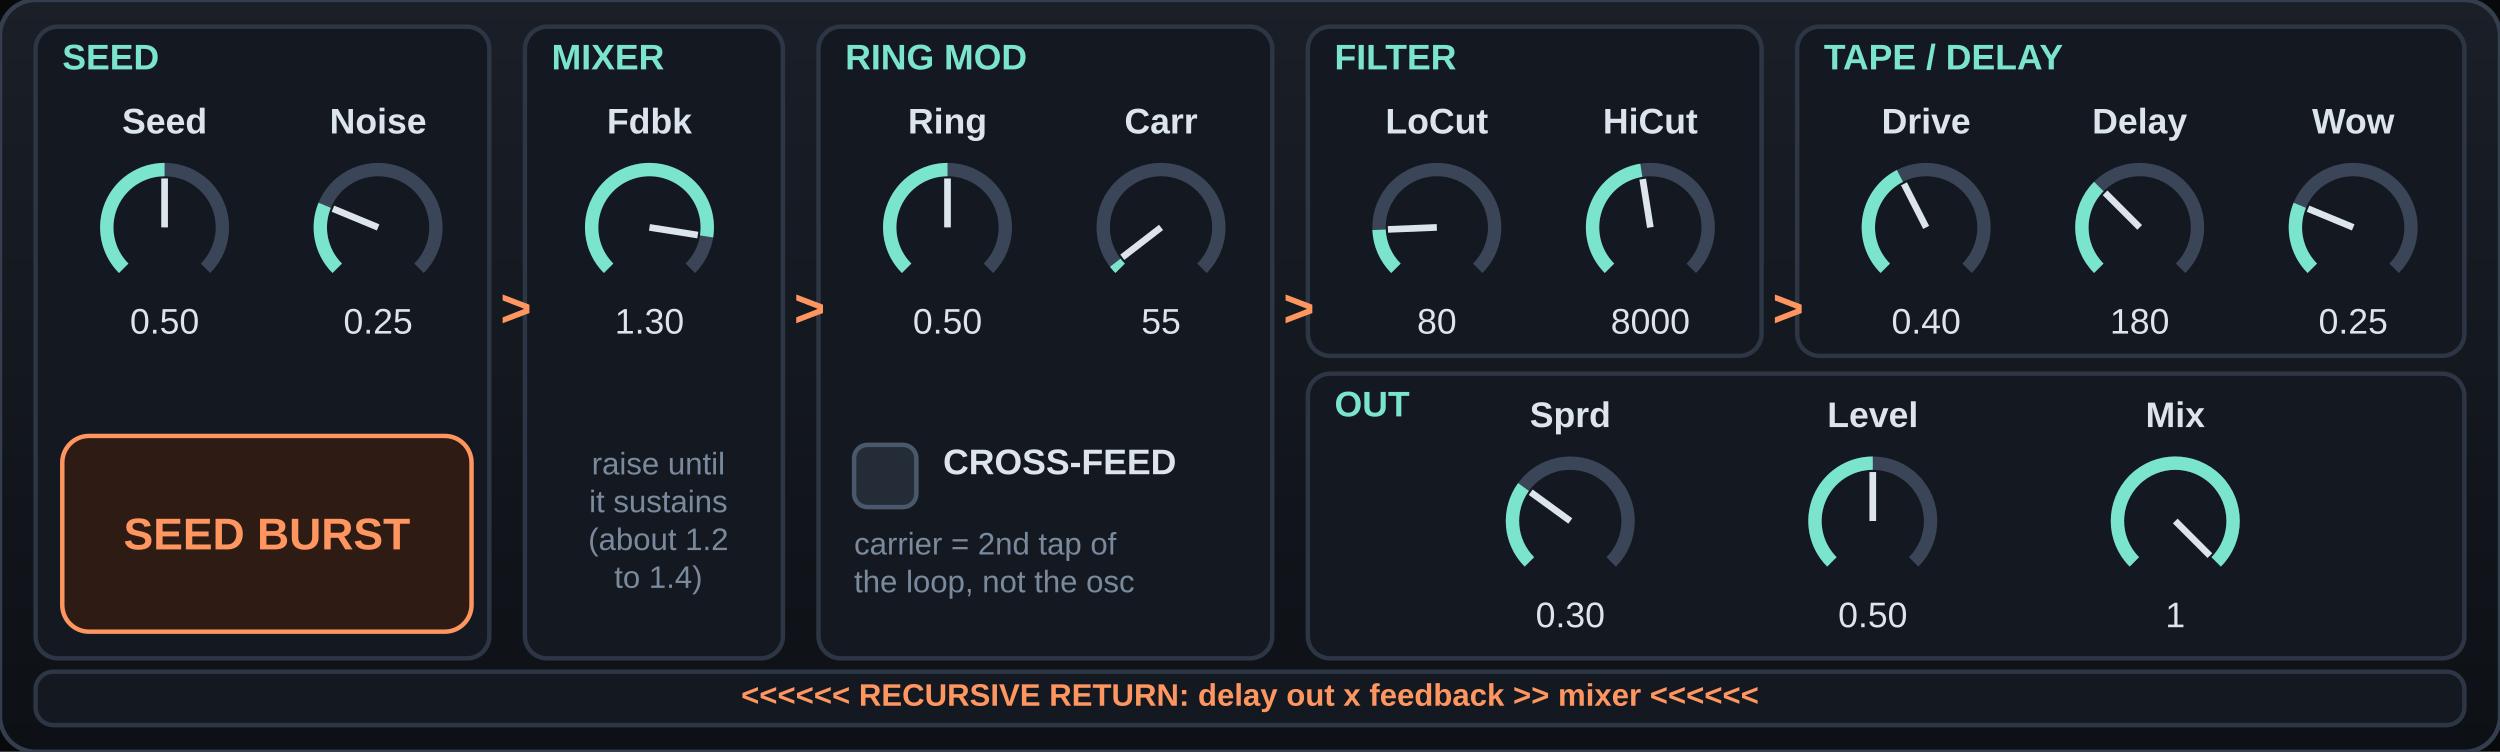
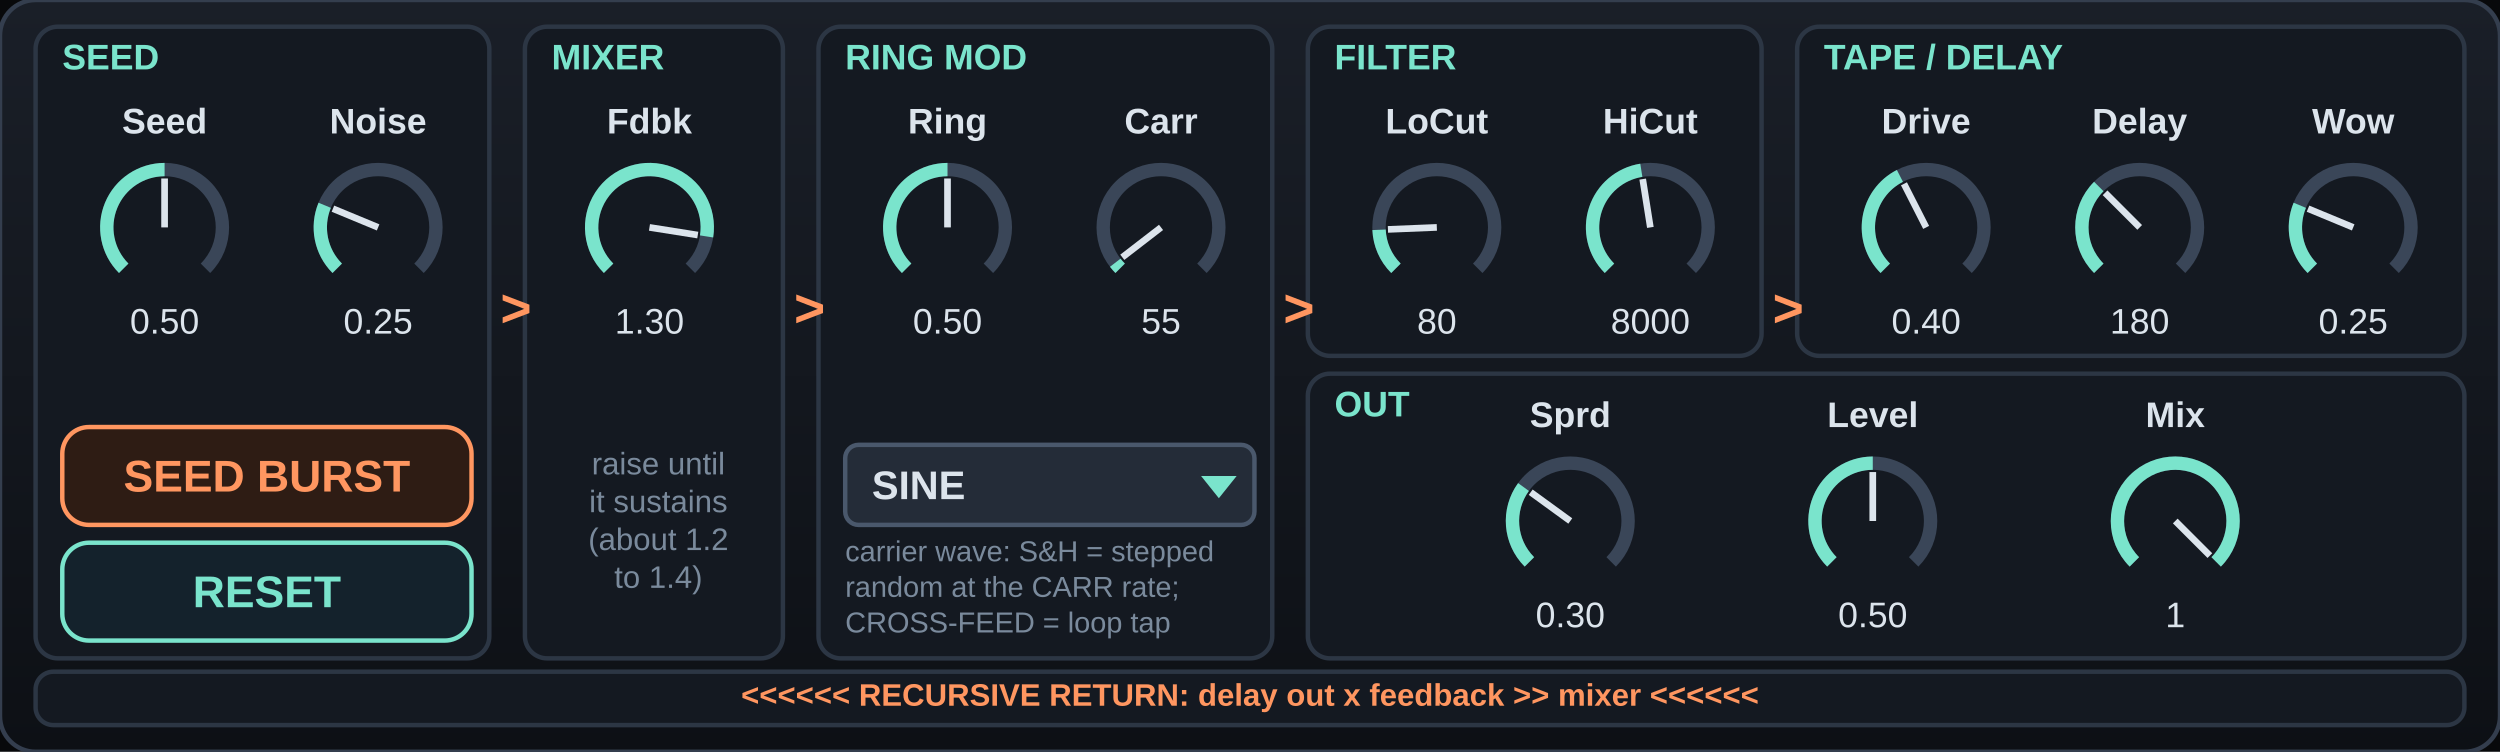
<svg xmlns="http://www.w3.org/2000/svg" width="1124" height="338" viewBox="0 0 562 169">
  <defs>
    <linearGradient id="g1" x1="0" y1="0" x2="0" y2="1">
      <stop offset="0" stop-color="rgba(26,31,40,1.0)" />
      <stop offset="1" stop-color="rgba(13,16,21,1.0)" />
    </linearGradient>
  </defs>
  <rect width="562" height="169" fill="#08090b" />
  <rect x="0" y="0" width="562" height="169" rx="8.0" fill="url(#g1)" stroke="rgba(52,62,78,1.0)" stroke-width="1" />
  <rect x="8" y="6" width="102" height="142" rx="5.0" fill="rgba(20,25,33,1.0)" stroke="rgba(44,54,68,1.0)" stroke-width="1" />
  <text x="14" y="15.6" font-size="8.0" font-family="Arial,Helvetica,sans-serif" font-weight="bold" text-anchor="start" fill="rgba(122,228,204,1.0)">SEED</text>
  <rect x="118" y="6" width="58" height="142" rx="5.0" fill="rgba(20,25,33,1.0)" stroke="rgba(44,54,68,1.0)" stroke-width="1" />
  <text x="124" y="15.6" font-size="8.0" font-family="Arial,Helvetica,sans-serif" font-weight="bold" text-anchor="start" fill="rgba(122,228,204,1.0)">MIXER</text>
  <rect x="184" y="6" width="102" height="142" rx="5.0" fill="rgba(20,25,33,1.0)" stroke="rgba(44,54,68,1.0)" stroke-width="1" />
  <text x="190" y="15.6" font-size="8.0" font-family="Arial,Helvetica,sans-serif" font-weight="bold" text-anchor="start" fill="rgba(122,228,204,1.0)">RING MOD</text>
  <rect x="294" y="6" width="102" height="74" rx="5.0" fill="rgba(20,25,33,1.0)" stroke="rgba(44,54,68,1.0)" stroke-width="1" />
  <text x="300" y="15.6" font-size="8.0" font-family="Arial,Helvetica,sans-serif" font-weight="bold" text-anchor="start" fill="rgba(122,228,204,1.0)">FILTER</text>
  <rect x="404" y="6" width="150" height="74" rx="5.0" fill="rgba(20,25,33,1.0)" stroke="rgba(44,54,68,1.0)" stroke-width="1" />
  <text x="410" y="15.6" font-size="8.0" font-family="Arial,Helvetica,sans-serif" font-weight="bold" text-anchor="start" fill="rgba(122,228,204,1.0)">TAPE / DELAY</text>
  <rect x="294" y="84" width="260" height="64" rx="5.0" fill="rgba(20,25,33,1.0)" stroke="rgba(44,54,68,1.0)" stroke-width="1" />
  <text x="300" y="93.6" font-size="8.0" font-family="Arial,Helvetica,sans-serif" font-weight="bold" text-anchor="start" fill="rgba(122,228,204,1.0)">OUT</text>
  <text x="116.0" y="73.4" font-size="12.0" font-family="Arial,Helvetica,sans-serif" font-weight="bold" text-anchor="middle" fill="rgba(255,150,96,1.0)">&gt;</text>
  <text x="182.0" y="73.4" font-size="12.0" font-family="Arial,Helvetica,sans-serif" font-weight="bold" text-anchor="middle" fill="rgba(255,150,96,1.0)">&gt;</text>
  <text x="292.0" y="73.4" font-size="12.0" font-family="Arial,Helvetica,sans-serif" font-weight="bold" text-anchor="middle" fill="rgba(255,150,96,1.0)">&gt;</text>
  <text x="402.0" y="73.4" font-size="12.0" font-family="Arial,Helvetica,sans-serif" font-weight="bold" text-anchor="middle" fill="rgba(255,150,96,1.0)">&gt;</text>
  <rect x="8" y="151" width="546" height="12" rx="4.0" fill="rgba(20,25,33,1.0)" stroke="rgba(44,54,68,1.0)" stroke-width="1" />
  <text x="281.0" y="158.65" font-size="7.0" font-family="Arial,Helvetica,sans-serif" font-weight="bold" text-anchor="middle" fill="rgba(255,150,96,1.0)">&lt;&lt;&lt;&lt;&lt;&lt;   RECURSIVE RETURN:  delay out  x feedback  &gt;&gt;  mixer   &lt;&lt;&lt;&lt;&lt;&lt;</text>
  <path d="M27.81,60.31 A13,13 0 1 1 46.19,60.31" fill="none" stroke="rgba(58,70,88,1.0)" stroke-width="3" />
  <path d="M27.81,60.31 A13,13 0 0 1 37.00,38.12" fill="none" stroke="rgba(122,228,204,1.0)" stroke-width="3" />
  <line x1="37.0" y1="51.12" x2="37.00" y2="40.12" stroke="rgba(220,228,236,1.0)" stroke-width="1.5" />
  <text x="37.0" y="30" font-size="8" font-weight="bold" font-family="Arial,sans-serif" text-anchor="middle" fill="rgba(220,228,236,1.0)">Seed</text>
  <text x="37.0" y="75" font-size="8" font-family="Arial,sans-serif" text-anchor="middle" fill="rgba(220,228,236,1.0)">0.50</text>
  <path d="M75.81,60.31 A13,13 0 1 1 94.19,60.31" fill="none" stroke="rgba(58,70,88,1.0)" stroke-width="3" />
  <path d="M75.81,60.31 A13,13 0 0 1 72.99,46.15" fill="none" stroke="rgba(122,228,204,1.0)" stroke-width="3" />
  <line x1="85.0" y1="51.12" x2="74.84" y2="46.91" stroke="rgba(220,228,236,1.0)" stroke-width="1.5" />
  <text x="85.0" y="30" font-size="8" font-weight="bold" font-family="Arial,sans-serif" text-anchor="middle" fill="rgba(220,228,236,1.0)">Noise</text>
  <text x="85.0" y="75" font-size="8" font-family="Arial,sans-serif" text-anchor="middle" fill="rgba(220,228,236,1.0)">0.25</text>
  <path d="M136.81,60.31 A13,13 0 1 1 155.19,60.31" fill="none" stroke="rgba(58,70,88,1.0)" stroke-width="3" />
  <path d="M136.81,60.31 A13,13 0 1 1 158.84,53.15" fill="none" stroke="rgba(122,228,204,1.0)" stroke-width="3" />
  <line x1="146.0" y1="51.12" x2="156.86" y2="52.84" stroke="rgba(220,228,236,1.0)" stroke-width="1.5" />
  <text x="146.0" y="30" font-size="8" font-weight="bold" font-family="Arial,sans-serif" text-anchor="middle" fill="rgba(220,228,236,1.0)">Fdbk</text>
  <text x="146.0" y="75" font-size="8" font-family="Arial,sans-serif" text-anchor="middle" fill="rgba(220,228,236,1.0)">1.30</text>
  <path d="M203.81,60.31 A13,13 0 1 1 222.19,60.31" fill="none" stroke="rgba(58,70,88,1.0)" stroke-width="3" />
  <path d="M203.81,60.31 A13,13 0 0 1 213.00,38.12" fill="none" stroke="rgba(122,228,204,1.0)" stroke-width="3" />
  <line x1="213.0" y1="51.12" x2="213.00" y2="40.12" stroke="rgba(220,228,236,1.0)" stroke-width="1.5" />
  <text x="213.0" y="30" font-size="8" font-weight="bold" font-family="Arial,sans-serif" text-anchor="middle" fill="rgba(220,228,236,1.0)">Ring</text>
  <text x="213.0" y="75" font-size="8" font-family="Arial,sans-serif" text-anchor="middle" fill="rgba(220,228,236,1.0)">0.50</text>
  <path d="M251.81,60.31 A13,13 0 1 1 270.19,60.31" fill="none" stroke="rgba(58,70,88,1.0)" stroke-width="3" />
  <path d="M251.81,60.31 A13,13 0 0 1 250.71,59.06" fill="none" stroke="rgba(122,228,204,1.0)" stroke-width="3" />
  <line x1="261.0" y1="51.12" x2="252.29" y2="57.84" stroke="rgba(220,228,236,1.0)" stroke-width="1.5" />
  <text x="261.0" y="30" font-size="8" font-weight="bold" font-family="Arial,sans-serif" text-anchor="middle" fill="rgba(220,228,236,1.0)">Carr</text>
  <text x="261.0" y="75" font-size="8" font-family="Arial,sans-serif" text-anchor="middle" fill="rgba(220,228,236,1.0)">55</text>
  <path d="M313.81,60.31 A13,13 0 1 1 332.19,60.31" fill="none" stroke="rgba(58,70,88,1.0)" stroke-width="3" />
  <path d="M313.81,60.31 A13,13 0 0 1 310.01,51.66" fill="none" stroke="rgba(122,228,204,1.0)" stroke-width="3" />
  <line x1="323.0" y1="51.12" x2="312.01" y2="51.57" stroke="rgba(220,228,236,1.0)" stroke-width="1.5" />
  <text x="323.0" y="30" font-size="8" font-weight="bold" font-family="Arial,sans-serif" text-anchor="middle" fill="rgba(220,228,236,1.0)">LoCut</text>
  <text x="323.0" y="75" font-size="8" font-family="Arial,sans-serif" text-anchor="middle" fill="rgba(220,228,236,1.0)">80</text>
  <path d="M361.81,60.31 A13,13 0 1 1 380.19,60.31" fill="none" stroke="rgba(58,70,88,1.0)" stroke-width="3" />
  <path d="M361.81,60.31 A13,13 0 0 1 368.97,38.28" fill="none" stroke="rgba(122,228,204,1.0)" stroke-width="3" />
  <line x1="371.0" y1="51.12" x2="369.28" y2="40.26" stroke="rgba(220,228,236,1.0)" stroke-width="1.5" />
  <text x="371.0" y="30" font-size="8" font-weight="bold" font-family="Arial,sans-serif" text-anchor="middle" fill="rgba(220,228,236,1.0)">HiCut</text>
  <text x="371.0" y="75" font-size="8" font-family="Arial,sans-serif" text-anchor="middle" fill="rgba(220,228,236,1.0)">8000</text>
  <path d="M423.81,60.31 A13,13 0 1 1 442.19,60.31" fill="none" stroke="rgba(58,70,88,1.0)" stroke-width="3" />
  <path d="M423.81,60.31 A13,13 0 0 1 427.10,39.54" fill="none" stroke="rgba(122,228,204,1.0)" stroke-width="3" />
  <line x1="433.0" y1="51.12" x2="428.01" y2="41.32" stroke="rgba(220,228,236,1.0)" stroke-width="1.5" />
  <text x="433.0" y="30" font-size="8" font-weight="bold" font-family="Arial,sans-serif" text-anchor="middle" fill="rgba(220,228,236,1.0)">Drive</text>
  <text x="433.0" y="75" font-size="8" font-family="Arial,sans-serif" text-anchor="middle" fill="rgba(220,228,236,1.0)">0.40</text>
  <path d="M471.81,60.31 A13,13 0 1 1 490.19,60.31" fill="none" stroke="rgba(58,70,88,1.0)" stroke-width="3" />
  <path d="M471.81,60.31 A13,13 0 0 1 471.81,41.93" fill="none" stroke="rgba(122,228,204,1.0)" stroke-width="3" />
  <line x1="481.0" y1="51.12" x2="473.22" y2="43.34" stroke="rgba(220,228,236,1.0)" stroke-width="1.5" />
  <text x="481.0" y="30" font-size="8" font-weight="bold" font-family="Arial,sans-serif" text-anchor="middle" fill="rgba(220,228,236,1.0)">Delay</text>
  <text x="481.0" y="75" font-size="8" font-family="Arial,sans-serif" text-anchor="middle" fill="rgba(220,228,236,1.0)">180</text>
  <path d="M519.81,60.31 A13,13 0 1 1 538.19,60.31" fill="none" stroke="rgba(58,70,88,1.0)" stroke-width="3" />
  <path d="M519.81,60.31 A13,13 0 0 1 516.99,46.15" fill="none" stroke="rgba(122,228,204,1.0)" stroke-width="3" />
  <line x1="529.0" y1="51.12" x2="518.84" y2="46.91" stroke="rgba(220,228,236,1.0)" stroke-width="1.5" />
  <text x="529.0" y="30" font-size="8" font-weight="bold" font-family="Arial,sans-serif" text-anchor="middle" fill="rgba(220,228,236,1.0)">Wow</text>
  <text x="529.0" y="75" font-size="8" font-family="Arial,sans-serif" text-anchor="middle" fill="rgba(220,228,236,1.0)">0.25</text>
  <path d="M343.81,126.31 A13,13 0 1 1 362.19,126.31" fill="none" stroke="rgba(58,70,88,1.0)" stroke-width="3" />
  <path d="M343.81,126.31 A13,13 0 0 1 342.48,109.48" fill="none" stroke="rgba(122,228,204,1.0)" stroke-width="3" />
  <line x1="353.0" y1="117.12" x2="344.10" y2="110.65" stroke="rgba(220,228,236,1.0)" stroke-width="1.5" />
  <text x="353.0" y="96" font-size="8" font-weight="bold" font-family="Arial,sans-serif" text-anchor="middle" fill="rgba(220,228,236,1.0)">Sprd</text>
  <text x="353.0" y="141" font-size="8" font-family="Arial,sans-serif" text-anchor="middle" fill="rgba(220,228,236,1.0)">0.30</text>
  <path d="M411.81,126.31 A13,13 0 1 1 430.19,126.31" fill="none" stroke="rgba(58,70,88,1.0)" stroke-width="3" />
  <path d="M411.81,126.31 A13,13 0 0 1 421.00,104.12" fill="none" stroke="rgba(122,228,204,1.0)" stroke-width="3" />
  <line x1="421.0" y1="117.12" x2="421.00" y2="106.12" stroke="rgba(220,228,236,1.0)" stroke-width="1.5" />
  <text x="421.0" y="96" font-size="8" font-weight="bold" font-family="Arial,sans-serif" text-anchor="middle" fill="rgba(220,228,236,1.0)">Level</text>
  <text x="421.0" y="141" font-size="8" font-family="Arial,sans-serif" text-anchor="middle" fill="rgba(220,228,236,1.0)">0.50</text>
  <path d="M479.81,126.31 A13,13 0 1 1 498.19,126.31" fill="none" stroke="rgba(58,70,88,1.0)" stroke-width="3" />
  <path d="M479.81,126.31 A13,13 0 1 1 498.19,126.31" fill="none" stroke="rgba(122,228,204,1.0)" stroke-width="3" />
  <line x1="489.0" y1="117.12" x2="496.78" y2="124.90" stroke="rgba(220,228,236,1.0)" stroke-width="1.5" />
  <text x="489.0" y="96" font-size="8" font-weight="bold" font-family="Arial,sans-serif" text-anchor="middle" fill="rgba(220,228,236,1.0)">Mix</text>
  <text x="489.0" y="141" font-size="8" font-family="Arial,sans-serif" text-anchor="middle" fill="rgba(220,228,236,1.0)">1</text>
-   <rect x="192" y="100" width="14" height="14" rx="3" fill="rgba(36,44,56,1.0)" stroke="rgba(74,88,108,1.0)" />
-   <text x="212" y="106.6" font-size="8.0" font-family="Arial,Helvetica,sans-serif" font-weight="bold" text-anchor="start" fill="rgba(220,228,236,1.0)">CROSS-FEED</text>
-   <text x="192" y="124.65" font-size="7.0" font-family="Arial,Helvetica,sans-serif" font-weight="normal" text-anchor="start" fill="rgba(122,138,156,1.0)">carrier = 2nd tap of</text>
-   <text x="192" y="133.15" font-size="7.0" font-family="Arial,Helvetica,sans-serif" font-weight="normal" text-anchor="start" fill="rgba(122,138,156,1.0)">the loop, not the osc</text>
-   <rect x="14" y="98" width="92" height="44" rx="6" fill="rgba(46,28,20,1.0)" stroke="rgba(255,150,96,1.0)" />
-   <text x="60.0" y="123.5" font-size="10" font-weight="bold" font-family="Arial,sans-serif" text-anchor="middle" fill="rgba(255,150,96,1.0)">SEED BURST</text>
+   <rect x="190" y="100" width="92" height="18" rx="3" fill="rgba(36,44,56,1.0)" stroke="rgba(74,88,108,1.0)" />
+   <text x="196" y="112.2" font-size="9" font-weight="bold" font-family="Arial,sans-serif" fill="rgba(220,228,236,1.0)">SINE</text>
+   <path d="M270,107 l4,5 l4,-5 z" fill="rgba(122,228,204,1.0)" />
+   <text x="190" y="126.175" font-size="6.5" font-family="Arial,Helvetica,sans-serif" font-weight="normal" text-anchor="start" fill="rgba(122,138,156,1.0)">carrier wave: S&amp;H = stepped</text>
+   <text x="190" y="134.175" font-size="6.5" font-family="Arial,Helvetica,sans-serif" font-weight="normal" text-anchor="start" fill="rgba(122,138,156,1.0)">random at the CARR rate;</text>
+   <text x="190" y="142.175" font-size="6.5" font-family="Arial,Helvetica,sans-serif" font-weight="normal" text-anchor="start" fill="rgba(122,138,156,1.0)">CROSS-FEED = loop tap</text>
+   <rect x="14" y="96" width="92" height="22" rx="6" fill="rgba(46,28,20,1.0)" stroke="rgba(255,150,96,1.0)" />
+   <text x="60.0" y="110.5" font-size="10" font-weight="bold" font-family="Arial,sans-serif" text-anchor="middle" fill="rgba(255,150,96,1.0)">SEED BURST</text>
+   <rect x="14" y="122" width="92" height="22" rx="6" fill="rgba(20,34,44,1.0)" stroke="rgba(122,228,204,1.0)" />
+   <text x="60.0" y="136.5" font-size="10" font-weight="bold" font-family="Arial,sans-serif" text-anchor="middle" fill="rgba(122,228,204,1.0)">RESET</text>
  <text x="148.0" y="106.65" font-size="7.0" font-family="Arial,Helvetica,sans-serif" font-weight="normal" text-anchor="middle" fill="rgba(122,138,156,1.0)">raise until</text>
  <text x="148.0" y="115.15" font-size="7.0" font-family="Arial,Helvetica,sans-serif" font-weight="normal" text-anchor="middle" fill="rgba(122,138,156,1.0)">it sustains</text>
  <text x="148.0" y="123.65" font-size="7.0" font-family="Arial,Helvetica,sans-serif" font-weight="normal" text-anchor="middle" fill="rgba(122,138,156,1.0)">(about 1.2</text>
  <text x="148.0" y="132.15" font-size="7.0" font-family="Arial,Helvetica,sans-serif" font-weight="normal" text-anchor="middle" fill="rgba(122,138,156,1.0)">to 1.4)</text>
</svg>
